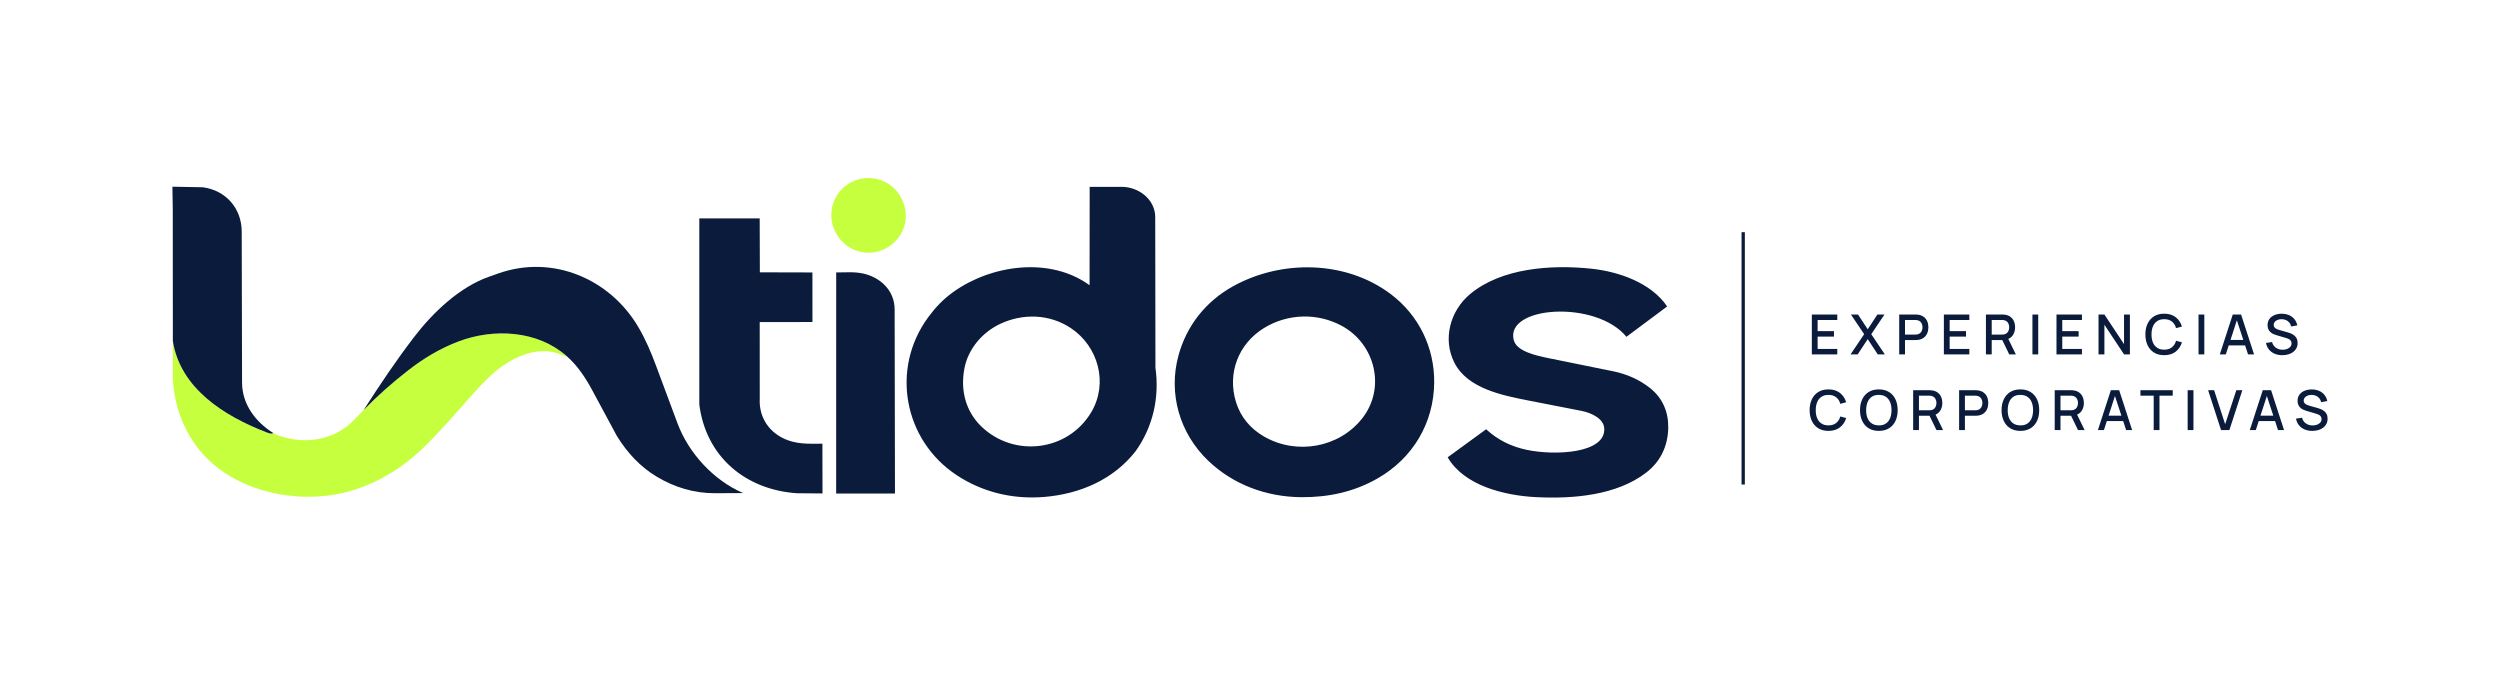
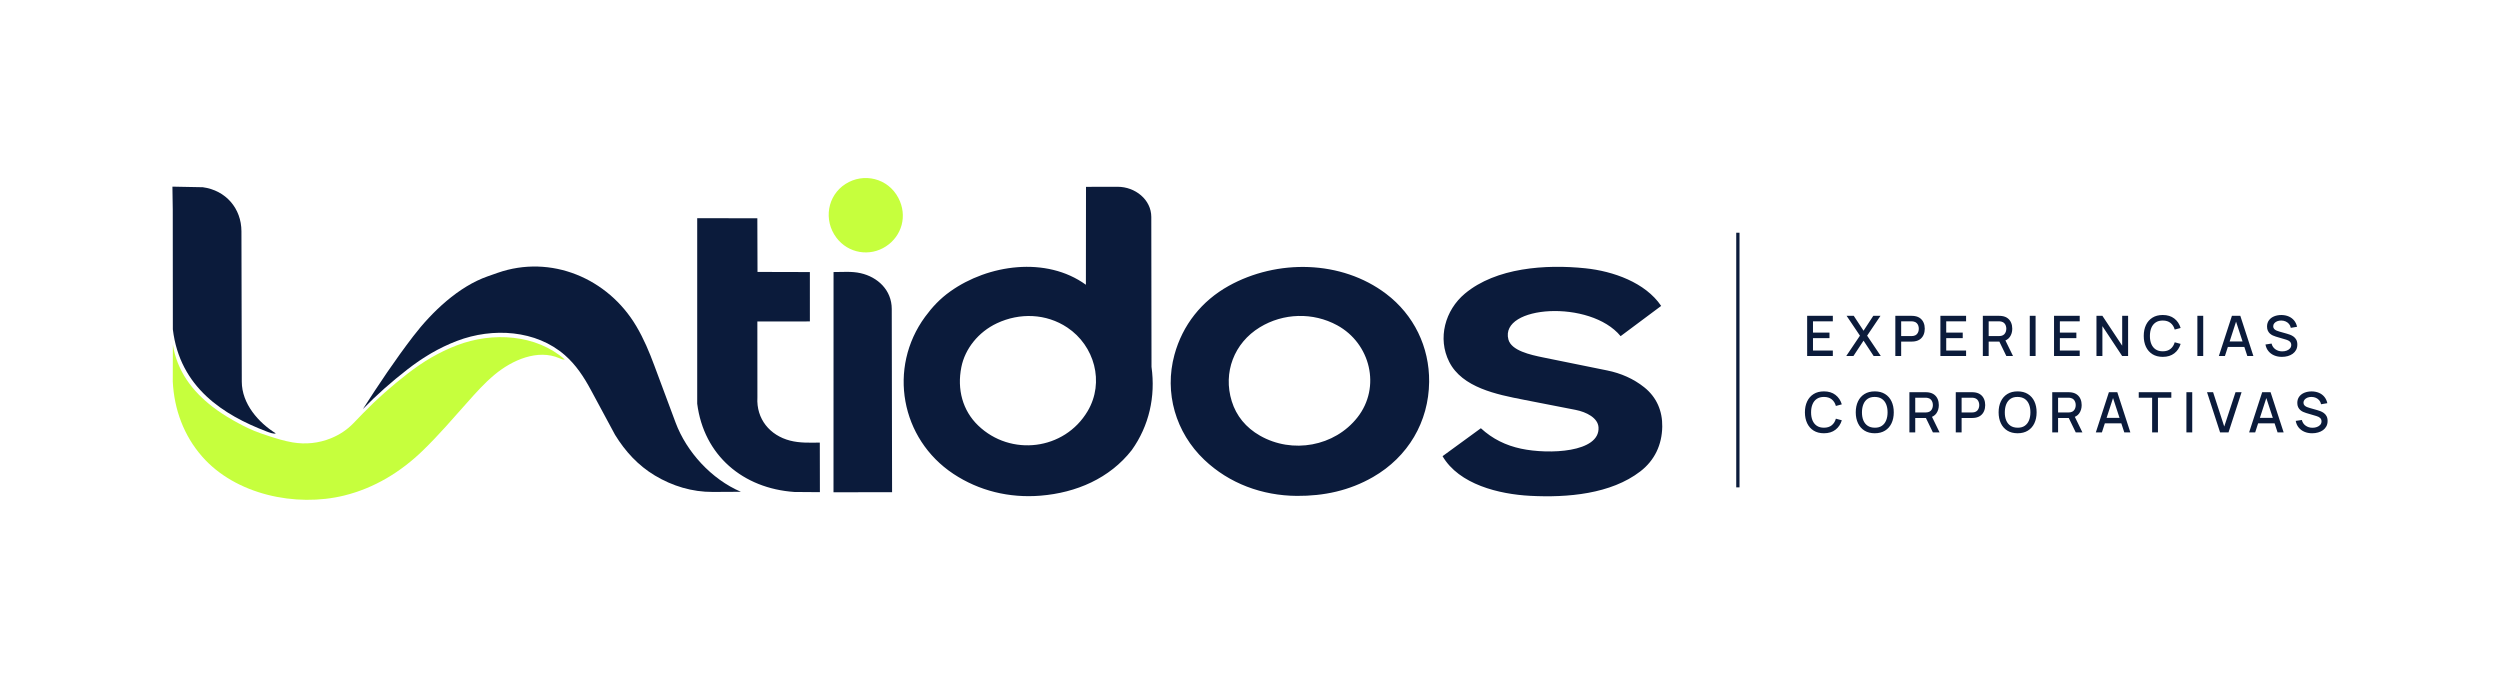
- <svg xmlns="http://www.w3.org/2000/svg" viewBox="-115.24 -115.24 1671.01 452.41" width="1671.01" height="452.41">
+ <svg xmlns="http://www.w3.org/2000/svg" viewBox="-115.71 -115.71 1677.74 456.26" width="1677.74" height="456.26">
  <g id="Logotipo">
-     <path id="gesto-acento" fill="#C6FF3D" fill-rule="nonzero" d="M263.35 122.62C262.02 122.86 260.9 122.28 259.58 121.71C245.18 115.55 228.15 122.83 216.1 132.89C209.31 138.57 203.67 144.92 197.77 151.56C187.94 162.6 178.78 173.31 168.11 183.66C153.25 198.1 135.55 208.91 115.25 213.91C82.66 221.93 42.29 213.25 19.96 187.76C7.67 173.74 1.19 156.21 0.24 137.51L0.29 112.66C5.22 144.25 34.37 162.8 63.15 173.83C64.9 174.49 66.15 174.87 67.49 174.25C69.01 175.2 69.81 175.47 71.78 176.14C89.28 182.13 108.5 178.82 121.42 165.44L127.84 158.8C137.03 149.29 146.92 140.61 157.64 132.26C167.96 124.23 178.77 117.73 190.99 113.07C215.02 103.9 244.1 105.76 263.35 122.62" />
-     <path id="gesto-asta" fill="#0B1B3B" fill-rule="nonzero" d="M67.49 174.25C66.16 174.87 64.9 174.49 63.15 173.83C34.37 162.8 5.22 144.25 0.29 112.66L0.24 24.92L0 9.54L20.41 9.94C35.82 12.03 46.28 24.14 46.32 39.53L46.55 140.42C46.58 155.34 55.94 167.06 67.49 174.25" />
+     <path id="gesto-acento" fill="#C6FF3D" fill-rule="nonzero" d="M263.35 125.54C262.02 125.78 260.9 125.21 259.58 124.64C245.18 118.47 228.15 125.76 216.1 135.82C209.31 141.49 203.67 147.85 197.77 154.49C187.94 165.53 178.78 176.23 168.11 186.59C153.25 201.02 135.55 211.84 115.25 216.84C82.66 224.85 42.29 216.18 19.96 190.69C7.67 176.67 1.19 159.14 0.24 140.43L0.29 115.58C1.6 123.98 4.79 131.99 9.51 139.06C14.17 146.05 20.18 152.05 26.81 157.18C31.13 160.52 35.72 163.51 40.48 166.2C45.1 168.83 49.89 171.36 54.8 173.39C57.86 174.65 60.99 175.71 64.13 176.74C69.55 178.51 75.01 180.22 80.64 181.18C89.36 182.65 98.13 181.76 106.35 178.43C112.04 176.13 117.16 172.77 121.42 168.37L127.84 161.73C137.03 152.22 146.92 143.53 157.64 135.18C167.96 127.15 178.77 120.66 190.99 115.99C215.02 106.83 244.1 108.69 263.35 125.54" />
+     <path id="gesto-asta" fill="#0B1B3B" fill-rule="nonzero" d="M69.37 175.12C68.03 175.73 64.9 174.49 63.15 173.83C34.37 162.8 4.99 144.4 0.29 105.34L0.23 24.91L0 9.54L20.41 9.94C35.82 12.03 46.29 24.14 46.32 39.53L46.55 140.42C46.59 155.34 57.82 167.93 69.37 175.12" />
    <path id="gesto-onda" fill="#0B1B3B" fill-rule="nonzero" d="M263.35 122.62C244.1 105.76 215.02 103.9 190.99 113.07C178.77 117.73 167.96 124.23 157.64 132.26C146.92 140.61 137.03 149.29 127.84 158.8C138.49 142.21 149.4 125.88 161.56 110.01C174.23 93.48 192.04 76.57 211.62 69.72L218.26 67.39C253.97 54.9 292.29 70.93 311.37 103.28C316.36 111.75 319.95 120.3 323.44 129.69L337.66 167.85C345.03 187.62 361.81 205.92 381.5 214.33L362.65 214.43C348.81 214.5 335.59 210.5 323.73 203.38C312.52 196.65 303.88 187.22 297.05 176.11L280.86 146.05C276.04 137.09 270.78 129.12 263.35 122.62" />
    <path id="letras" fill="#0B1B3B" fill-rule="nonzero" d="M392.58 150.98C391.76 165.52 400.99 176.5 414.5 179.98C420.99 181.65 427.49 181.39 434.46 181.31L434.52 214.58L417.41 214.45C382.86 212.06 356.64 189.92 352.18 155.2L352.18 30.73L392.54 30.76L392.65 66.78L427.79 66.87L427.8 100L392.55 100.04ZM392.58 150.98M482.74 91.62L482.96 214.62L443.65 214.63L443.68 66.86C450.07 66.87 455.84 66.26 461.89 67.63C473.23 70.2 482.72 78.89 482.74 91.62M614.18 160.24C625.72 140.78 618.76 116.23 600.56 104.09C586.34 94.6 568.57 94.09 553.36 101.21C540.75 107.12 531.87 118.47 529.45 130.66C526.47 145.59 530.27 159.8 540.75 169.87C562.49 190.77 598.56 186.56 614.18 160.24M643.82 186.33C628.98 205.36 606.53 214.98 582.59 216.93C561.62 218.64 541.33 213.69 524.14 202.32C488.69 178.86 479.98 131.13 505.14 96.86C509.95 90.32 515.12 84.77 522.02 79.86C547.45 61.74 586.43 56.14 613.03 75.39L613.1 9.68L634.31 9.64C646.06 9.61 656.91 18.22 656.92 29.89L657.06 130.48C659.85 150.51 655.42 170.08 643.82 186.33M729.86 176.66C751.58 189.05 779.95 183.94 795.3 164.36C811.18 144.12 804.02 114.79 781.7 102.6C765.41 93.71 745.45 94.33 729.73 103.95C712.47 114.5 704.93 134.26 710.92 153.58C713.95 163.34 720.35 171.23 729.86 176.66M805.72 204.43C789.86 213.56 772.72 217.2 754.6 217.08C731.37 216.92 709.19 208.77 692.43 192.8C673.29 174.57 665.49 147.88 672.45 122.39C677.9 102.41 690.69 86.27 708.83 76.17C741.3 58.1 784.47 58.72 814.49 81.45C833.13 95.57 843.61 117.11 843.38 140.53C843.11 167.38 829.24 190.91 805.72 204.43M985.12 200.63C965.33 215.89 936.18 218.34 911.26 217.04C890.28 215.95 863.46 209.41 852.38 190.43L878.1 171.68C885.91 178.88 894.88 183.23 905.07 185.4C923.74 189.39 958.05 187.99 957.05 171.08C956.67 164.71 948.88 160.77 941.67 159.36L906.86 152.56C888.69 149.01 865.56 144.41 856.84 127.11C848.88 111.31 854.06 92.45 867.41 81.3C888.3 63.88 921.52 61.55 948.27 64.34C966.88 66.28 988.44 73.85 999.09 89.59L971.88 109.88C951.51 85.06 890.64 89.24 896.56 112.08C898.5 119.57 911.18 122.39 920.06 124.2L962.89 132.9C972.08 134.77 980.53 138.46 987.72 144.19C996.09 150.86 1000 160.15 999.82 170.64C999.61 182.79 994.75 193.21 985.12 200.63" />
    <path id="punto-i" fill="#C6FF3D" fill-rule="nonzero" d="M487.2 17.15C493.45 29.14 489.52 42.64 478.86 49.62C468.05 56.71 453.56 54.39 445.6 43.8C436.74 32.01 439.56 15.5 451.69 7.75C463.83 0 480.21 3.76 487.2 17.15" />
  </g>
  <g id="Descriptor">
-     <path id="filete" fill="#0B1B3B" fill-rule="nonzero" d="M1048.82 39.95L1051.02 39.95L1051.02 208.61L1048.82 208.61Z" />
-     <path id="descriptor" fill="#0B1B3B" fill-rule="nonzero" d="M1112.81 121.62L1095.8 121.62L1095.8 94.99L1112.81 94.99L1112.81 98.63L1099.66 98.63L1099.66 106.1L1110.59 106.1L1110.59 109.74L1099.66 109.74L1099.66 117.97L1112.81 117.97L1112.81 121.62ZM1126.44 121.62L1121.69 121.62L1130.77 108.13L1121.93 94.99L1126.67 94.99L1133.16 104.86L1139.61 94.99L1144.36 94.99L1135.52 108.13L1144.59 121.62L1139.85 121.62L1133.16 111.43L1126.44 121.62ZM1158.07 121.62L1154.2 121.62L1154.2 94.99L1164.97 94.99Q1165.35 94.99 1165.93 95.01Q1166.5 95.04 1167.02 95.13L1167.02 95.13Q1169.24 95.48 1170.73 96.65Q1172.22 97.81 1172.96 99.59Q1173.7 101.37 1173.7 103.51L1173.7 103.51Q1173.7 105.67 1172.96 107.45Q1172.22 109.23 1170.73 110.39Q1169.24 111.56 1167.02 111.91L1167.02 111.91Q1166.5 111.98 1165.92 112.02Q1165.34 112.05 1164.97 112.05L1164.97 112.05L1158.07 112.05L1158.07 121.62ZM1158.07 98.63L1158.07 108.39L1164.82 108.39Q1165.19 108.39 1165.64 108.36Q1166.09 108.32 1166.5 108.23L1166.5 108.23Q1167.68 107.95 1168.41 107.2Q1169.13 106.45 1169.44 105.47Q1169.76 104.49 1169.76 103.51L1169.76 103.51Q1169.76 102.53 1169.44 101.56Q1169.13 100.59 1168.41 99.84Q1167.68 99.09 1166.5 98.81L1166.5 98.81Q1166.09 98.7 1165.64 98.67Q1165.19 98.63 1164.82 98.63L1164.82 98.63L1158.07 98.63ZM1201.07 121.62L1184.05 121.62L1184.05 94.99L1201.07 94.99L1201.07 98.63L1187.92 98.63L1187.92 106.1L1198.85 106.1L1198.85 109.74L1187.92 109.74L1187.92 117.97L1201.07 117.97L1201.07 121.62ZM1216.03 121.62L1212.16 121.62L1212.16 94.99L1222.93 94.99Q1223.31 94.99 1223.89 95.01Q1224.46 95.04 1224.98 95.13L1224.98 95.13Q1227.2 95.48 1228.69 96.65Q1230.18 97.81 1230.92 99.59Q1231.66 101.37 1231.66 103.51L1231.66 103.51Q1231.66 106.69 1230.03 108.99Q1228.4 111.3 1225.15 111.87L1225.15 111.87L1223.57 112.05L1216.03 112.05L1216.03 121.62ZM1232.15 121.62L1227.73 121.62L1222.48 110.78L1226.38 109.78L1232.15 121.62ZM1216.03 98.63L1216.03 108.39L1222.78 108.39Q1223.15 108.39 1223.6 108.36Q1224.05 108.32 1224.46 108.23L1224.46 108.23Q1225.64 107.95 1226.37 107.2Q1227.09 106.45 1227.4 105.47Q1227.72 104.49 1227.72 103.51L1227.72 103.51Q1227.72 102.53 1227.4 101.56Q1227.09 100.59 1226.37 99.84Q1225.64 99.09 1224.46 98.81L1224.46 98.81Q1224.05 98.7 1223.6 98.67Q1223.15 98.63 1222.78 98.63L1222.78 98.63L1216.03 98.63ZM1247.12 121.62L1243.25 121.62L1243.25 94.99L1247.12 94.99L1247.12 121.62ZM1276.34 121.62L1259.32 121.62L1259.32 94.99L1276.34 94.99L1276.34 98.63L1263.19 98.63L1263.19 106.1L1274.12 106.1L1274.12 109.74L1263.19 109.74L1263.19 117.97L1276.34 117.97L1276.34 121.62ZM1291.35 121.62L1287.43 121.62L1287.43 94.99L1291.35 94.99L1304.47 114.77L1304.47 94.99L1308.39 94.99L1308.39 121.62L1304.47 121.62L1291.35 101.81L1291.35 121.62ZM1331.34 122.17L1331.34 122.17Q1327.34 122.17 1324.53 120.42Q1321.72 118.68 1320.23 115.55Q1318.74 112.42 1318.74 108.3L1318.74 108.3Q1318.74 104.18 1320.23 101.05Q1321.72 97.93 1324.53 96.18Q1327.34 94.43 1331.34 94.43L1331.34 94.43Q1335.94 94.43 1338.97 96.76Q1341.99 99.09 1343.17 103.03L1343.17 103.03L1339.25 104.08Q1338.48 101.29 1336.49 99.7Q1334.5 98.11 1331.34 98.11L1331.34 98.11Q1328.51 98.11 1326.62 99.39Q1324.74 100.66 1323.78 102.96Q1322.83 105.25 1322.83 108.3L1322.83 108.3Q1322.81 111.35 1323.76 113.65Q1324.72 115.94 1326.61 117.21Q1328.51 118.49 1331.34 118.49L1331.34 118.49Q1334.5 118.49 1336.49 116.89Q1338.48 115.29 1339.25 112.52L1339.25 112.52L1343.17 113.57Q1341.99 117.51 1338.97 119.84Q1335.94 122.17 1331.34 122.17ZM1358.14 121.62L1354.27 121.62L1354.27 94.99L1358.14 94.99L1358.14 121.62ZM1372.51 121.62L1368.49 121.62L1377.15 94.99L1382.71 94.99L1391.37 121.62L1387.36 121.62L1379.39 97.32L1380.38 97.32L1372.51 121.62ZM1386.89 115.61L1372.99 115.61L1372.99 111.98L1386.89 111.98L1386.89 115.61ZM1410.27 122.17L1410.27 122.17Q1407.4 122.17 1405.1 121.18Q1402.8 120.19 1401.31 118.35Q1399.82 116.51 1399.38 113.98L1399.38 113.98L1403.41 113.37Q1404.02 115.81 1405.96 117.17Q1407.9 118.53 1410.49 118.53L1410.49 118.53Q1412.1 118.53 1413.45 118.02Q1414.8 117.51 1415.62 116.56Q1416.45 115.61 1416.45 114.27L1416.45 114.27Q1416.45 113.55 1416.2 113Q1415.95 112.44 1415.51 112.03Q1415.08 111.61 1414.46 111.31Q1413.84 111 1413.1 110.78L1413.1 110.78L1406.28 108.76Q1405.28 108.47 1404.24 108Q1403.21 107.52 1402.35 106.76Q1401.49 105.99 1400.95 104.85Q1400.41 103.71 1400.41 102.09L1400.41 102.09Q1400.41 99.63 1401.68 97.92Q1402.95 96.21 1405.11 95.33Q1407.27 94.45 1409.96 94.45L1409.96 94.45Q1412.66 94.49 1414.79 95.41Q1416.93 96.34 1418.34 98.06Q1419.76 99.79 1420.29 102.25L1420.29 102.25L1416.15 102.96Q1415.87 101.46 1414.97 100.38Q1414.06 99.29 1412.75 98.71Q1411.44 98.13 1409.9 98.11L1409.9 98.11Q1408.42 98.07 1407.19 98.55Q1405.96 99.04 1405.23 99.9Q1404.5 100.77 1404.5 101.9L1404.5 101.9Q1404.5 103.01 1405.15 103.7Q1405.79 104.38 1406.75 104.78Q1407.7 105.18 1408.64 105.43L1408.64 105.43L1413.56 106.82Q1414.49 107.08 1415.66 107.51Q1416.84 107.95 1417.94 108.73Q1419.04 109.5 1419.76 110.79Q1420.48 112.07 1420.48 114.02L1420.48 114.02Q1420.48 116.03 1419.67 117.56Q1418.85 119.08 1417.44 120.11Q1416.02 121.14 1414.17 121.65Q1412.32 122.17 1410.27 122.17ZM1106.91 172.77L1106.91 172.77Q1102.92 172.77 1100.11 171.02Q1097.3 169.28 1095.81 166.15Q1094.32 163.02 1094.32 158.9L1094.32 158.9Q1094.32 154.78 1095.81 151.65Q1097.3 148.53 1100.11 146.78Q1102.92 145.03 1106.91 145.03L1106.91 145.03Q1111.52 145.03 1114.54 147.36Q1117.57 149.69 1118.75 153.63L1118.75 153.63L1114.83 154.68Q1114.05 151.89 1112.06 150.3Q1110.08 148.71 1106.91 148.71L1106.91 148.71Q1104.08 148.71 1102.2 149.99Q1100.31 151.26 1099.36 153.56Q1098.41 155.85 1098.41 158.9L1098.41 158.9Q1098.39 161.95 1099.34 164.24Q1100.29 166.54 1102.19 167.81Q1104.08 169.09 1106.91 169.09L1106.91 169.09Q1110.08 169.09 1112.06 167.49Q1114.05 165.89 1114.83 163.12L1114.83 163.12L1118.75 164.17Q1117.57 168.11 1114.54 170.44Q1111.52 172.77 1106.91 172.77ZM1140.59 172.77L1140.59 172.77Q1136.6 172.77 1133.79 171.02Q1130.97 169.28 1129.49 166.15Q1128 163.02 1128 158.9L1128 158.9Q1128 154.78 1129.49 151.65Q1130.97 148.53 1133.79 146.78Q1136.6 145.03 1140.59 145.03L1140.59 145.03Q1144.57 145.03 1147.39 146.78Q1150.21 148.53 1151.69 151.65Q1153.17 154.78 1153.17 158.9L1153.17 158.9Q1153.17 163.02 1151.69 166.15Q1150.21 169.28 1147.39 171.02Q1144.57 172.77 1140.59 172.77ZM1140.59 169.09L1140.59 169.09Q1143.42 169.13 1145.3 167.84Q1147.17 166.56 1148.12 164.25Q1149.06 161.95 1149.06 158.9L1149.06 158.9Q1149.06 155.85 1148.12 153.56Q1147.17 151.28 1145.3 150Q1143.42 148.73 1140.59 148.71L1140.59 148.71Q1137.76 148.67 1135.88 149.95Q1134.01 151.23 1133.06 153.54Q1132.12 155.85 1132.1 158.9L1132.1 158.9Q1132.08 161.95 1133.03 164.24Q1133.97 166.52 1135.87 167.8Q1137.76 169.07 1140.59 169.09ZM1167.39 172.22L1163.52 172.22L1163.52 145.58L1174.29 145.58Q1174.68 145.58 1175.25 145.61Q1175.82 145.64 1176.34 145.73L1176.34 145.73Q1178.56 146.08 1180.05 147.25Q1181.54 148.41 1182.28 150.19Q1183.02 151.96 1183.02 154.11L1183.02 154.11Q1183.02 157.29 1181.39 159.59Q1179.76 161.9 1176.51 162.47L1176.51 162.47L1174.93 162.65L1167.39 162.65L1167.39 172.22ZM1183.52 172.22L1179.1 172.22L1173.84 161.38L1177.75 160.38L1183.52 172.22ZM1167.39 149.23L1167.39 158.99L1174.14 158.99Q1174.51 158.99 1174.96 158.96Q1175.42 158.92 1175.82 158.83L1175.82 158.83Q1177.01 158.55 1177.73 157.8Q1178.45 157.05 1178.76 156.07Q1179.08 155.09 1179.08 154.11L1179.08 154.11Q1179.08 153.13 1178.76 152.16Q1178.45 151.19 1177.73 150.44Q1177.01 149.69 1175.82 149.41L1175.82 149.41Q1175.42 149.3 1174.96 149.26Q1174.51 149.23 1174.14 149.23L1174.14 149.23L1167.39 149.23ZM1198.11 172.22L1194.24 172.22L1194.24 145.58L1205.01 145.58Q1205.39 145.58 1205.97 145.61Q1206.54 145.64 1207.06 145.73L1207.06 145.73Q1209.28 146.08 1210.77 147.25Q1212.26 148.41 1213 150.19Q1213.73 151.96 1213.73 154.11L1213.73 154.11Q1213.73 156.27 1213 158.05Q1212.26 159.82 1210.77 160.99Q1209.28 162.16 1207.06 162.51L1207.06 162.51Q1206.54 162.58 1205.96 162.62Q1205.38 162.65 1205.01 162.65L1205.01 162.65L1198.11 162.65L1198.11 172.22ZM1198.11 149.23L1198.11 158.99L1204.86 158.99Q1205.23 158.99 1205.68 158.96Q1206.13 158.92 1206.54 158.83L1206.54 158.83Q1207.72 158.55 1208.45 157.8Q1209.17 157.05 1209.48 156.07Q1209.8 155.09 1209.8 154.11L1209.8 154.11Q1209.8 153.13 1209.48 152.16Q1209.17 151.19 1208.45 150.44Q1207.72 149.69 1206.54 149.41L1206.54 149.41Q1206.13 149.3 1205.68 149.26Q1205.23 149.23 1204.86 149.23L1204.86 149.23L1198.11 149.23ZM1235.21 172.77L1235.21 172.77Q1231.21 172.77 1228.4 171.02Q1225.59 169.28 1224.1 166.15Q1222.61 163.02 1222.61 158.9L1222.61 158.9Q1222.61 154.78 1224.1 151.65Q1225.59 148.53 1228.4 146.78Q1231.21 145.03 1235.21 145.03L1235.21 145.03Q1239.18 145.03 1242 146.78Q1244.82 148.53 1246.3 151.65Q1247.78 154.78 1247.78 158.9L1247.78 158.9Q1247.78 163.02 1246.3 166.15Q1244.82 169.28 1242 171.02Q1239.18 172.77 1235.21 172.77ZM1235.21 169.09L1235.21 169.09Q1238.04 169.13 1239.91 167.84Q1241.79 166.56 1242.73 164.25Q1243.68 161.95 1243.68 158.9L1243.68 158.9Q1243.68 155.85 1242.73 153.56Q1241.79 151.28 1239.91 150Q1238.04 148.73 1235.21 148.71L1235.21 148.71Q1232.38 148.67 1230.5 149.95Q1228.62 151.23 1227.68 153.54Q1226.74 155.85 1226.72 158.9L1226.72 158.9Q1226.7 161.95 1227.64 164.24Q1228.59 166.52 1230.48 167.8Q1232.38 169.07 1235.21 169.09ZM1262 172.22L1258.14 172.22L1258.14 145.58L1268.9 145.58Q1269.29 145.58 1269.86 145.61Q1270.44 145.64 1270.96 145.73L1270.96 145.73Q1273.17 146.08 1274.66 147.25Q1276.15 148.41 1276.89 150.19Q1277.63 151.96 1277.63 154.11L1277.63 154.11Q1277.63 157.29 1276 159.59Q1274.38 161.9 1271.12 162.47L1271.12 162.47L1269.55 162.65L1262 162.65L1262 172.22ZM1278.13 172.22L1273.71 172.22L1268.46 161.38L1272.36 160.38L1278.13 172.22ZM1262 149.23L1262 158.99L1268.75 158.99Q1269.12 158.99 1269.58 158.96Q1270.03 158.92 1270.44 158.83L1270.44 158.83Q1271.62 158.55 1272.34 157.8Q1273.06 157.05 1273.38 156.07Q1273.69 155.09 1273.69 154.11L1273.69 154.11Q1273.69 153.13 1273.38 152.16Q1273.06 151.19 1272.34 150.44Q1271.62 149.69 1270.44 149.41L1270.44 149.41Q1270.03 149.3 1269.58 149.26Q1269.12 149.23 1268.75 149.23L1268.75 149.23L1262 149.23ZM1291.02 172.22L1287.01 172.22L1295.66 145.58L1301.23 145.58L1309.88 172.22L1305.87 172.22L1297.9 147.91L1298.9 147.91L1291.02 172.22ZM1305.41 166.21L1291.5 166.21L1291.5 162.58L1305.41 162.58L1305.41 166.21ZM1328.16 172.22L1324.29 172.22L1324.29 149.23L1315.43 149.23L1315.43 145.58L1337.02 145.58L1337.02 149.23L1328.16 149.23L1328.16 172.22ZM1350.87 172.22L1347 172.22L1347 145.58L1350.87 145.58L1350.87 172.22ZM1374.89 172.22L1369.32 172.22L1360.67 145.58L1364.68 145.58L1372.06 168.31L1379.53 145.58L1383.55 145.58L1374.89 172.22ZM1392.55 172.22L1388.54 172.22L1397.19 145.58L1402.76 145.58L1411.42 172.22L1407.4 172.22L1399.43 147.91L1400.43 147.91L1392.55 172.22ZM1406.94 166.21L1393.03 166.21L1393.03 162.58L1406.94 162.58L1406.94 166.21ZM1430.32 172.77L1430.32 172.77Q1427.45 172.77 1425.15 171.78Q1422.85 170.79 1421.36 168.95Q1419.87 167.11 1419.42 164.58L1419.42 164.58L1423.46 163.97Q1424.07 166.41 1426.01 167.77Q1427.95 169.13 1430.54 169.13L1430.54 169.13Q1432.15 169.13 1433.5 168.62Q1434.85 168.11 1435.67 167.16Q1436.49 166.21 1436.49 164.87L1436.49 164.87Q1436.49 164.15 1436.24 163.6Q1436 163.04 1435.56 162.63Q1435.13 162.21 1434.51 161.91Q1433.89 161.6 1433.15 161.38L1433.15 161.38L1426.32 159.36Q1425.32 159.07 1424.29 158.6Q1423.25 158.12 1422.39 157.36Q1421.53 156.59 1421 155.45Q1420.46 154.31 1420.46 152.69L1420.46 152.69Q1420.46 150.23 1421.73 148.52Q1422.99 146.81 1425.16 145.93Q1427.32 145.05 1430 145.05L1430 145.05Q1432.7 145.09 1434.84 146.01Q1436.98 146.93 1438.39 148.66Q1439.81 150.39 1440.34 152.85L1440.34 152.85L1436.2 153.56Q1435.92 152.06 1435.02 150.98Q1434.11 149.89 1432.8 149.31Q1431.48 148.73 1429.95 148.71L1429.95 148.71Q1428.47 148.67 1427.24 149.15Q1426.01 149.63 1425.28 150.5Q1424.55 151.37 1424.55 152.5L1424.55 152.5Q1424.55 153.61 1425.19 154.3Q1425.84 154.98 1426.79 155.38Q1427.75 155.77 1428.69 156.03L1428.69 156.03L1433.61 157.42Q1434.53 157.68 1435.71 158.11Q1436.88 158.55 1437.98 159.33Q1439.08 160.1 1439.81 161.39Q1440.53 162.67 1440.53 164.61L1440.53 164.61Q1440.53 166.63 1439.71 168.16Q1438.9 169.68 1437.48 170.71Q1436.07 171.73 1434.22 172.25Q1432.37 172.77 1430.32 172.77Z" />
+     <path id="filete" fill="#0B1B3B" fill-rule="nonzero" d="M1049.47 40.47L1051.67 40.47L1051.67 211.36L1049.47 211.36Z" />
+     <path id="descriptor" fill="#0B1B3B" fill-rule="nonzero" d="M1114.3 123.22L1097.06 123.22L1097.06 96.24L1114.3 96.24L1114.3 99.93L1100.98 99.93L1100.98 107.5L1112.05 107.5L1112.05 111.19L1100.98 111.19L1100.98 119.53L1114.3 119.53L1114.3 123.22ZM1128.11 123.22L1123.29 123.22L1132.49 109.56L1123.54 96.24L1128.34 96.24L1134.91 106.24L1141.45 96.24L1146.27 96.24L1137.31 109.56L1146.49 123.22L1141.7 123.22L1134.91 112.9L1128.11 123.22ZM1160.15 123.22L1156.24 123.22L1156.24 96.24L1167.14 96.24Q1167.53 96.24 1168.12 96.27Q1168.7 96.29 1169.22 96.39L1169.22 96.39Q1171.47 96.74 1172.98 97.92Q1174.49 99.1 1175.24 100.9Q1175.99 102.7 1175.99 104.88L1175.99 104.88Q1175.99 107.07 1175.24 108.87Q1174.49 110.67 1172.98 111.85Q1171.47 113.03 1169.22 113.38L1169.22 113.38Q1168.7 113.46 1168.11 113.49Q1167.52 113.53 1167.14 113.53L1167.14 113.53L1160.15 113.53L1160.15 123.22ZM1160.15 99.93L1160.15 109.82L1166.99 109.82Q1167.37 109.82 1167.83 109.78Q1168.28 109.75 1168.7 109.65L1168.7 109.65Q1169.9 109.37 1170.63 108.61Q1171.36 107.85 1171.68 106.86Q1171.99 105.87 1171.99 104.88L1171.99 104.88Q1171.99 103.88 1171.68 102.9Q1171.36 101.91 1170.63 101.16Q1169.9 100.4 1168.7 100.12L1168.7 100.12Q1168.28 100 1167.83 99.97Q1167.37 99.93 1166.99 99.93L1166.99 99.93L1160.15 99.93ZM1203.72 123.22L1186.48 123.22L1186.48 96.24L1203.72 96.24L1203.72 99.93L1190.39 99.93L1190.39 107.5L1201.47 107.5L1201.47 111.19L1190.39 111.19L1190.39 119.53L1203.72 119.53L1203.72 123.22ZM1218.88 123.22L1214.96 123.22L1214.96 96.24L1225.87 96.24Q1226.26 96.24 1226.84 96.27Q1227.42 96.29 1227.95 96.39L1227.95 96.39Q1230.19 96.74 1231.7 97.92Q1233.21 99.1 1233.96 100.9Q1234.71 102.7 1234.71 104.88L1234.71 104.88Q1234.71 108.1 1233.06 110.43Q1231.41 112.76 1228.11 113.34L1228.11 113.34L1226.52 113.53L1218.88 113.53L1218.88 123.22ZM1235.22 123.22L1230.74 123.22L1225.42 112.24L1229.37 111.23L1235.22 123.22ZM1218.88 99.93L1218.88 109.82L1225.72 109.82Q1226.09 109.82 1226.55 109.78Q1227.01 109.75 1227.42 109.65L1227.42 109.65Q1228.62 109.37 1229.35 108.61Q1230.08 107.85 1230.4 106.86Q1230.72 105.87 1230.72 104.88L1230.72 104.88Q1230.72 103.88 1230.4 102.9Q1230.08 101.91 1229.35 101.16Q1228.62 100.4 1227.42 100.12L1227.42 100.12Q1227.01 100 1226.55 99.97Q1226.09 99.93 1225.72 99.93L1225.72 99.93L1218.88 99.93ZM1250.37 123.22L1246.46 123.22L1246.46 96.24L1250.37 96.24L1250.37 123.22ZM1279.98 123.22L1262.74 123.22L1262.74 96.24L1279.98 96.24L1279.98 99.93L1266.66 99.93L1266.66 107.5L1277.73 107.5L1277.73 111.19L1266.66 111.19L1266.66 119.53L1279.98 119.53L1279.98 123.22ZM1295.2 123.22L1291.22 123.22L1291.22 96.24L1295.2 96.24L1308.48 116.29L1308.48 96.24L1312.45 96.24L1312.45 123.22L1308.48 123.22L1295.2 103.15L1295.2 123.22ZM1335.71 123.78L1335.71 123.78Q1331.66 123.78 1328.81 122.01Q1325.96 120.24 1324.45 117.07Q1322.95 113.91 1322.95 109.73L1322.95 109.73Q1322.95 105.55 1324.45 102.38Q1325.96 99.22 1328.81 97.45Q1331.66 95.68 1335.71 95.68L1335.71 95.68Q1340.37 95.68 1343.44 98.04Q1346.5 100.4 1347.7 104.39L1347.7 104.39L1343.73 105.46Q1342.94 102.63 1340.92 101.02Q1338.91 99.4 1335.71 99.4L1335.71 99.4Q1332.84 99.4 1330.93 100.7Q1329.02 101.99 1328.05 104.31Q1327.09 106.64 1327.09 109.73L1327.09 109.73Q1327.07 112.82 1328.03 115.14Q1329 117.47 1330.92 118.76Q1332.84 120.05 1335.71 120.05L1335.71 120.05Q1338.91 120.05 1340.92 118.43Q1342.94 116.81 1343.73 114L1343.73 114L1347.7 115.07Q1346.5 119.06 1343.44 121.42Q1340.37 123.78 1335.71 123.78ZM1362.86 123.22L1358.94 123.22L1358.94 96.24L1362.86 96.24L1362.86 123.22ZM1377.42 123.22L1373.35 123.22L1382.12 96.24L1387.76 96.24L1396.53 123.22L1392.46 123.22L1384.39 98.6L1385.4 98.6L1377.42 123.22ZM1391.99 117.13L1377.9 117.13L1377.9 113.46L1391.99 113.46L1391.99 117.13ZM1415.68 123.78L1415.68 123.78Q1412.77 123.78 1410.44 122.78Q1408.11 121.78 1406.6 119.91Q1405.09 118.05 1404.64 115.48L1404.64 115.48L1408.73 114.86Q1409.35 117.34 1411.31 118.71Q1413.28 120.09 1415.9 120.09L1415.9 120.09Q1417.53 120.09 1418.9 119.58Q1420.27 119.06 1421.1 118.09Q1421.94 117.13 1421.94 115.78L1421.94 115.78Q1421.94 115.05 1421.68 114.49Q1421.43 113.93 1420.99 113.5Q1420.55 113.08 1419.92 112.77Q1419.3 112.46 1418.55 112.24L1418.55 112.24L1411.63 110.2Q1410.62 109.9 1409.57 109.42Q1408.52 108.94 1407.65 108.16Q1406.78 107.39 1406.24 106.23Q1405.69 105.08 1405.69 103.43L1405.69 103.43Q1405.69 100.94 1406.98 99.21Q1408.26 97.47 1410.45 96.58Q1412.64 95.69 1415.36 95.69L1415.36 95.69Q1418.1 95.73 1420.26 96.67Q1422.42 97.61 1423.86 99.36Q1425.29 101.11 1425.84 103.6L1425.84 103.6L1421.64 104.31Q1421.36 102.8 1420.44 101.7Q1419.52 100.6 1418.19 100.01Q1416.86 99.42 1415.3 99.4L1415.3 99.4Q1413.81 99.37 1412.56 99.85Q1411.31 100.34 1410.57 101.22Q1409.83 102.1 1409.83 103.25L1409.83 103.25Q1409.83 104.37 1410.49 105.06Q1411.14 105.76 1412.11 106.16Q1413.07 106.56 1414.03 106.82L1414.03 106.82L1419.01 108.23Q1419.95 108.49 1421.14 108.93Q1422.33 109.37 1423.45 110.16Q1424.56 110.95 1425.29 112.25Q1426.02 113.55 1426.02 115.52L1426.02 115.52Q1426.02 117.56 1425.2 119.11Q1424.37 120.65 1422.94 121.69Q1421.51 122.73 1419.63 123.26Q1417.76 123.78 1415.68 123.78ZM1108.32 175.05L1108.32 175.05Q1104.28 175.05 1101.43 173.28Q1098.58 171.51 1097.07 168.34Q1095.56 165.17 1095.56 161L1095.56 161Q1095.56 156.82 1097.07 153.65Q1098.58 150.48 1101.43 148.71Q1104.28 146.94 1108.32 146.94L1108.32 146.94Q1112.99 146.94 1116.05 149.3Q1119.12 151.66 1120.32 155.65L1120.32 155.65L1116.34 156.72Q1115.56 153.89 1113.54 152.28Q1111.53 150.67 1108.32 150.67L1108.32 150.67Q1105.46 150.67 1103.55 151.96Q1101.63 153.26 1100.67 155.58Q1099.7 157.9 1099.7 161L1099.7 161Q1099.69 164.09 1100.65 166.41Q1101.62 168.73 1103.54 170.03Q1105.46 171.32 1108.32 171.32L1108.32 171.32Q1111.53 171.32 1113.54 169.7Q1115.56 168.08 1116.34 165.27L1116.34 165.27L1120.32 166.34Q1119.12 170.33 1116.05 172.69Q1112.99 175.05 1108.32 175.05ZM1142.44 175.05L1142.44 175.05Q1138.4 175.05 1135.55 173.28Q1132.7 171.51 1131.19 168.34Q1129.68 165.17 1129.68 161L1129.68 161Q1129.68 156.82 1131.19 153.65Q1132.7 150.48 1135.55 148.71Q1138.4 146.94 1142.44 146.94L1142.44 146.94Q1146.47 146.94 1149.33 148.71Q1152.19 150.48 1153.69 153.65Q1155.19 156.82 1155.19 161L1155.19 161Q1155.19 165.17 1153.69 168.34Q1152.19 171.51 1149.33 173.28Q1146.47 175.05 1142.44 175.05ZM1142.44 171.32L1142.44 171.32Q1145.31 171.36 1147.21 170.05Q1149.12 168.75 1150.07 166.42Q1151.03 164.09 1151.03 161L1151.03 161Q1151.03 157.9 1150.07 155.59Q1149.12 153.28 1147.21 151.98Q1145.31 150.69 1142.44 150.67L1142.44 150.67Q1139.58 150.63 1137.68 151.93Q1135.77 153.22 1134.82 155.56Q1133.86 157.9 1133.84 161L1133.84 161Q1133.83 164.09 1134.78 166.4Q1135.74 168.72 1137.66 170.01Q1139.58 171.3 1142.44 171.32ZM1169.6 174.49L1165.68 174.49L1165.68 147.5L1176.58 147.5Q1176.98 147.5 1177.56 147.53Q1178.14 147.56 1178.66 147.65L1178.66 147.65Q1180.91 148.01 1182.42 149.19Q1183.93 150.37 1184.68 152.17Q1185.43 153.97 1185.43 156.14L1185.43 156.14Q1185.43 159.36 1183.78 161.7Q1182.13 164.03 1178.83 164.61L1178.83 164.61L1177.24 164.8L1169.6 164.8L1169.6 174.49ZM1185.94 174.49L1181.46 174.49L1176.14 163.51L1180.09 162.49L1185.94 174.49ZM1169.6 151.2L1169.6 161.09L1176.44 161.09Q1176.81 161.09 1177.27 161.05Q1177.73 161.01 1178.14 160.92L1178.14 160.92Q1179.34 160.64 1180.07 159.88Q1180.8 159.12 1181.12 158.13Q1181.44 157.14 1181.44 156.14L1181.44 156.14Q1181.44 155.15 1181.12 154.17Q1180.8 153.18 1180.07 152.42Q1179.34 151.66 1178.14 151.38L1178.14 151.38Q1177.73 151.27 1177.27 151.23Q1176.81 151.2 1176.44 151.2L1176.44 151.2L1169.6 151.2ZM1200.72 174.49L1196.8 174.49L1196.8 147.5L1207.71 147.5Q1208.1 147.5 1208.68 147.53Q1209.26 147.56 1209.79 147.65L1209.79 147.65Q1212.04 148.01 1213.55 149.19Q1215.05 150.37 1215.8 152.17Q1216.55 153.97 1216.55 156.14L1216.55 156.14Q1216.55 158.33 1215.8 160.13Q1215.05 161.93 1213.55 163.11Q1212.04 164.29 1209.79 164.65L1209.79 164.65Q1209.26 164.72 1208.67 164.76Q1208.08 164.8 1207.71 164.8L1207.71 164.8L1200.72 164.8L1200.72 174.49ZM1200.72 151.2L1200.72 161.09L1207.56 161.09Q1207.93 161.09 1208.39 161.05Q1208.85 161.01 1209.26 160.92L1209.26 160.92Q1210.46 160.64 1211.19 159.88Q1211.92 159.12 1212.24 158.13Q1212.56 157.14 1212.56 156.14L1212.56 156.14Q1212.56 155.15 1212.24 154.17Q1211.92 153.18 1211.19 152.42Q1210.46 151.66 1209.26 151.38L1209.26 151.38Q1208.85 151.27 1208.39 151.23Q1207.93 151.2 1207.56 151.2L1207.56 151.2L1200.72 151.2ZM1238.31 175.05L1238.31 175.05Q1234.26 175.05 1231.41 173.28Q1228.56 171.51 1227.06 168.34Q1225.55 165.17 1225.55 161L1225.55 161Q1225.55 156.82 1227.06 153.65Q1228.56 150.48 1231.41 148.71Q1234.26 146.94 1238.31 146.94L1238.31 146.94Q1242.34 146.94 1245.19 148.71Q1248.05 150.48 1249.55 153.65Q1251.05 156.82 1251.05 161L1251.05 161Q1251.05 165.17 1249.55 168.34Q1248.05 171.51 1245.19 173.28Q1242.34 175.05 1238.31 175.05ZM1238.31 171.32L1238.31 171.32Q1241.17 171.36 1243.08 170.05Q1244.98 168.75 1245.93 166.42Q1246.89 164.09 1246.89 161L1246.89 161Q1246.89 157.9 1245.93 155.59Q1244.98 153.28 1243.08 151.98Q1241.17 150.69 1238.31 150.67L1238.31 150.67Q1235.44 150.63 1233.54 151.93Q1231.64 153.22 1230.68 155.56Q1229.73 157.9 1229.71 161L1229.71 161Q1229.69 164.09 1230.64 166.4Q1231.6 168.72 1233.52 170.01Q1235.44 171.3 1238.31 171.32ZM1265.46 174.49L1261.54 174.49L1261.54 147.5L1272.45 147.5Q1272.84 147.5 1273.42 147.53Q1274 147.56 1274.53 147.65L1274.53 147.65Q1276.78 148.01 1278.28 149.19Q1279.79 150.37 1280.54 152.17Q1281.29 153.97 1281.29 156.14L1281.29 156.14Q1281.29 159.36 1279.64 161.7Q1277.99 164.03 1274.7 164.61L1274.7 164.61L1273.1 164.8L1265.46 164.8L1265.46 174.49ZM1281.8 174.49L1277.32 174.49L1272 163.51L1275.95 162.49L1281.8 174.49ZM1265.46 151.2L1265.46 161.09L1272.3 161.09Q1272.67 161.09 1273.13 161.05Q1273.59 161.01 1274 160.92L1274 160.92Q1275.2 160.64 1275.93 159.88Q1276.66 159.12 1276.98 158.13Q1277.3 157.14 1277.3 156.14L1277.3 156.14Q1277.3 155.15 1276.98 154.17Q1276.66 153.18 1275.93 152.42Q1275.2 151.66 1274 151.38L1274 151.38Q1273.59 151.27 1273.13 151.23Q1272.67 151.2 1272.3 151.2L1272.3 151.2L1265.46 151.2ZM1294.86 174.49L1290.79 174.49L1299.56 147.5L1305.2 147.5L1313.97 174.49L1309.9 174.49L1301.83 149.86L1302.84 149.86L1294.86 174.49ZM1309.44 168.4L1295.35 168.4L1295.35 164.72L1309.44 164.72L1309.44 168.4ZM1332.48 174.49L1328.57 174.49L1328.57 151.2L1319.59 151.2L1319.59 147.5L1341.46 147.5L1341.46 151.2L1332.48 151.2L1332.48 174.49ZM1355.49 174.49L1351.58 174.49L1351.58 147.5L1355.49 147.5L1355.49 174.49ZM1379.83 174.49L1374.19 174.49L1365.42 147.5L1369.49 147.5L1376.97 170.53L1384.54 147.5L1388.6 147.5L1379.83 174.49ZM1397.73 174.49L1393.66 174.49L1402.43 147.5L1408.07 147.5L1416.84 174.49L1412.77 174.49L1404.7 149.86L1405.71 149.86L1397.73 174.49ZM1412.31 168.4L1398.22 168.4L1398.22 164.72L1412.31 164.72L1412.31 168.4ZM1435.99 175.05L1435.99 175.05Q1433.09 175.05 1430.75 174.05Q1428.42 173.04 1426.91 171.18Q1425.4 169.31 1424.95 166.75L1424.95 166.75L1429.04 166.13Q1429.66 168.6 1431.63 169.98Q1433.59 171.36 1436.22 171.36L1436.22 171.36Q1437.85 171.36 1439.21 170.84Q1440.58 170.33 1441.42 169.36Q1442.25 168.4 1442.25 167.05L1442.25 167.05Q1442.25 166.32 1442 165.75Q1441.74 165.19 1441.3 164.77Q1440.86 164.35 1440.24 164.04Q1439.61 163.73 1438.86 163.51L1438.86 163.51L1431.94 161.46Q1430.93 161.16 1429.88 160.69Q1428.83 160.21 1427.96 159.43Q1427.09 158.65 1426.55 157.5Q1426 156.35 1426 154.7L1426 154.7Q1426 152.21 1427.29 150.47Q1428.57 148.74 1430.76 147.85Q1432.96 146.96 1435.67 146.96L1435.67 146.96Q1438.41 147 1440.57 147.93Q1442.74 148.87 1444.17 150.62Q1445.6 152.38 1446.15 154.87L1446.15 154.87L1441.95 155.58Q1441.67 154.06 1440.75 152.97Q1439.83 151.87 1438.5 151.28Q1437.17 150.69 1435.62 150.67L1435.62 150.67Q1434.12 150.63 1432.87 151.12Q1431.63 151.61 1430.89 152.49Q1430.14 153.37 1430.14 154.51L1430.14 154.51Q1430.14 155.64 1430.8 156.33Q1431.46 157.02 1432.42 157.43Q1433.39 157.83 1434.34 158.09L1434.34 158.09L1439.33 159.5Q1440.26 159.76 1441.45 160.2Q1442.64 160.64 1443.76 161.43Q1444.87 162.21 1445.6 163.52Q1446.33 164.82 1446.33 166.79L1446.33 166.79Q1446.33 168.83 1445.51 170.37Q1444.69 171.92 1443.25 172.96Q1441.82 174 1439.94 174.52Q1438.07 175.05 1435.99 175.05Z" />
  </g>
</svg>
